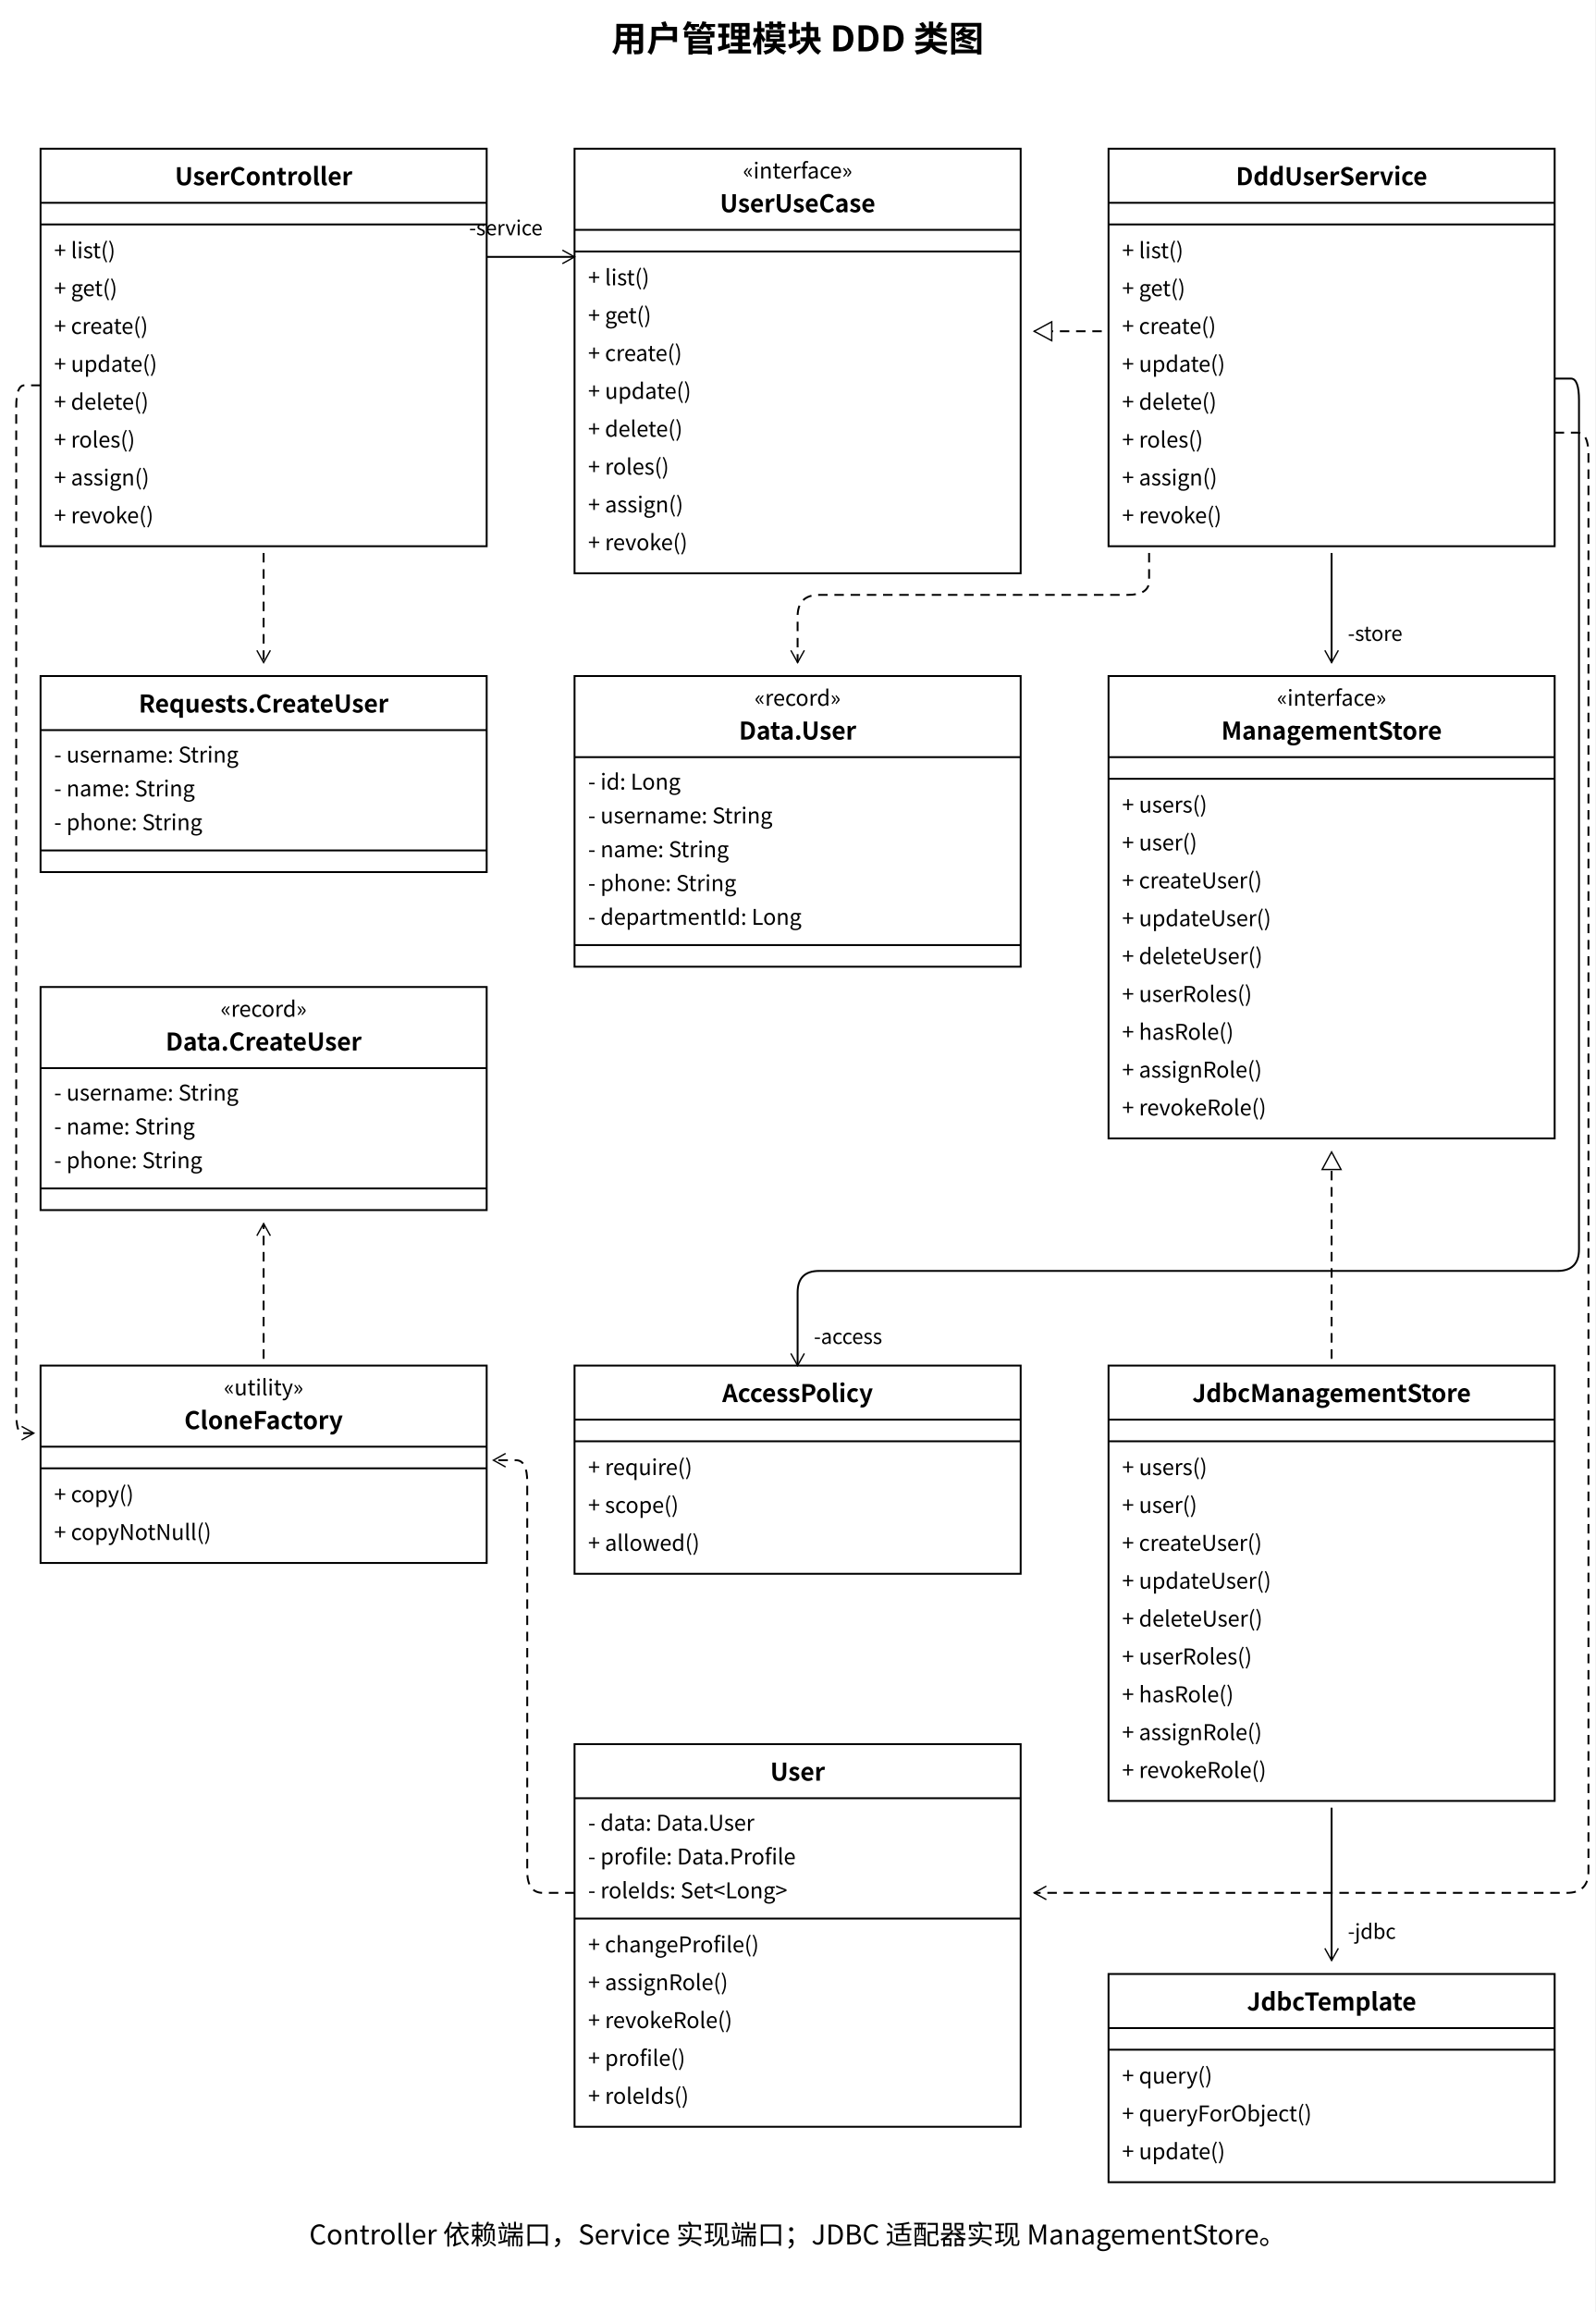
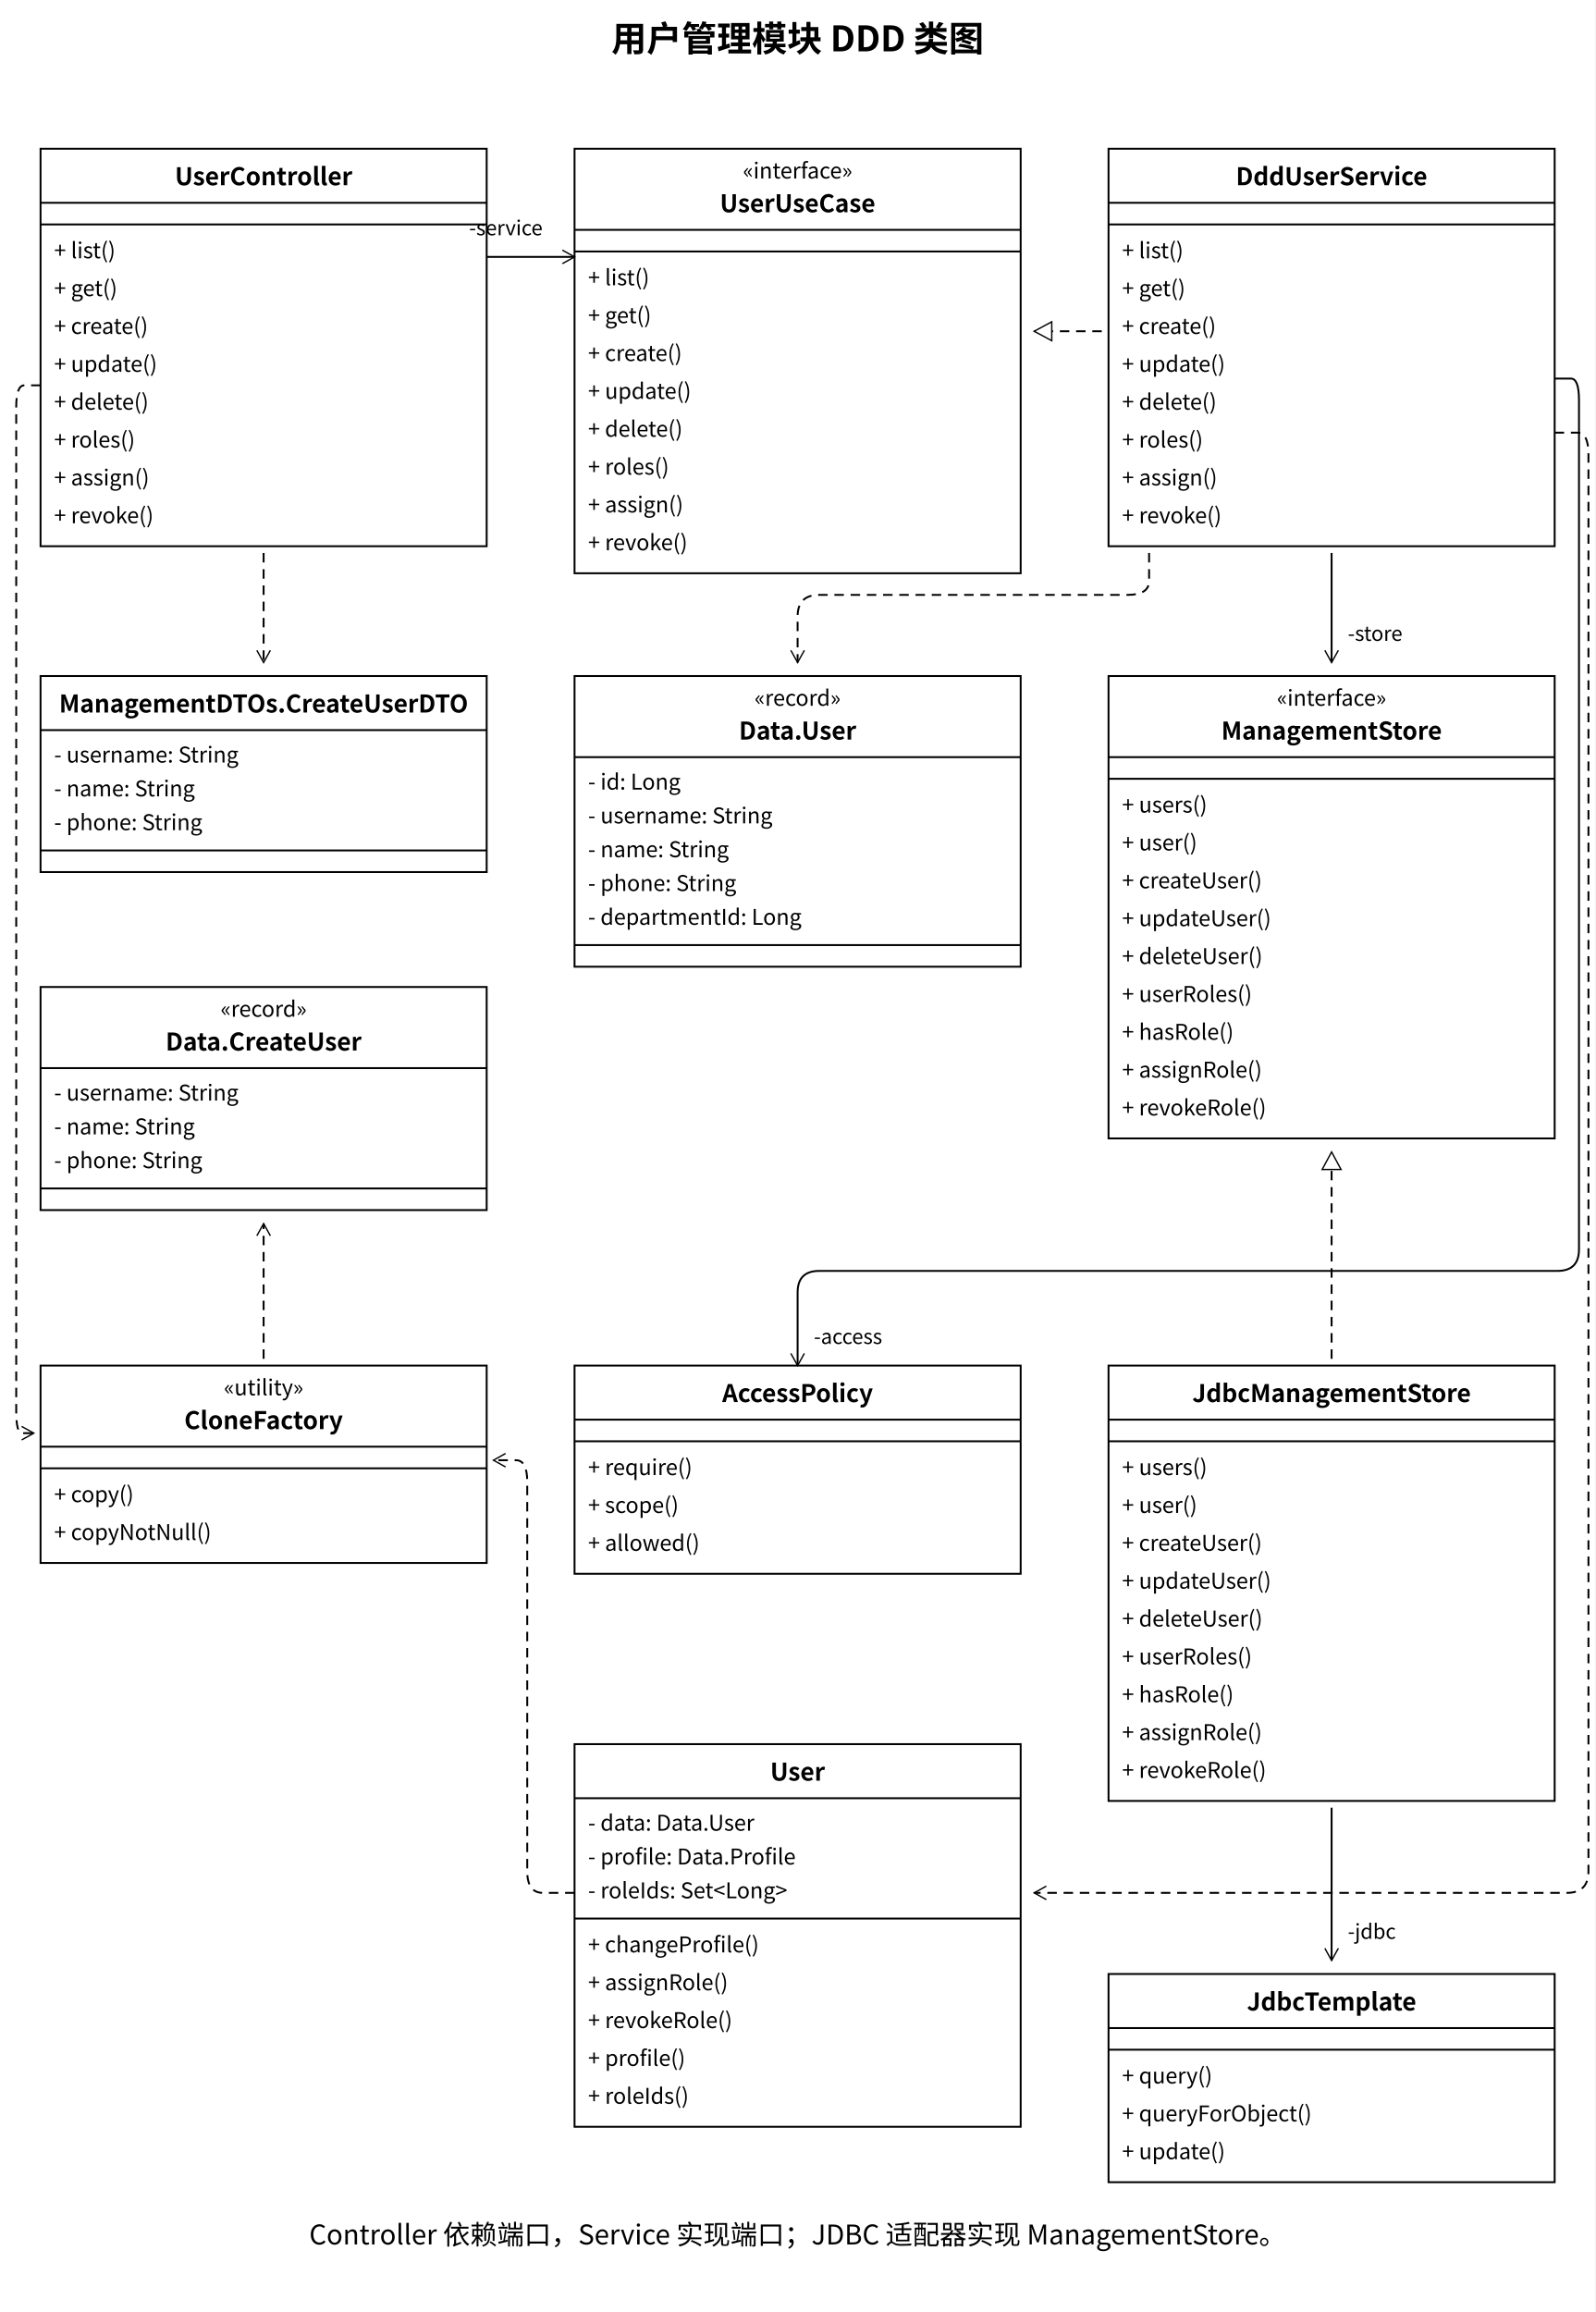
<svg xmlns="http://www.w3.org/2000/svg" width="1180" height="1710" viewBox="0 0 1180 1710">
  <style>text{font-family:'PingFang SC','Microsoft YaHei','Noto Sans CJK SC',system-ui,sans-serif;fill:black}</style>
  <defs>
    <marker id="open" markerWidth="12" markerHeight="12" refX="10" refY="6" orient="auto" markerUnits="userSpaceOnUse">
      <path d="M1,1 L10,6 L1,11" fill="none" stroke="black" />
    </marker>
    <marker id="filled" markerWidth="12" markerHeight="12" refX="10" refY="6" orient="auto" markerUnits="userSpaceOnUse">
      <path d="M1,1 L10,6 L1,11 Z" fill="black" />
    </marker>
    <marker id="triangle" markerWidth="16" markerHeight="16" refX="14" refY="8" orient="auto" markerUnits="userSpaceOnUse">
      <path d="M1,1 L14,8 L1,15 Z" fill="white" stroke="black" />
    </marker>
  </defs>
  <rect width="100%" height="100%" fill="white" />
  <text x="590.0" y="38" font-size="26" text-anchor="middle" font-weight="600">用户管理模块 DDD 类图</text>
  <rect x="30" y="110" width="330" height="294" rx="0" fill="white" stroke="black" stroke-width="1.4" />
  <text x="195.0" y="137" font-size="18" text-anchor="middle" font-weight="600">UserController</text>
  <path d="M 30,150 L 360,150" fill="none" stroke="black" stroke-width="1.4" />
  <path d="M 30,166 L 360,166" fill="none" stroke="black" stroke-width="1.4" />
  <text x="40" y="191" font-size="16" text-anchor="start" font-weight="400">+ list()</text>
  <text x="40" y="219" font-size="16" text-anchor="start" font-weight="400">+ get()</text>
  <text x="40" y="247" font-size="16" text-anchor="start" font-weight="400">+ create()</text>
  <text x="40" y="275" font-size="16" text-anchor="start" font-weight="400">+ update()</text>
  <text x="40" y="303" font-size="16" text-anchor="start" font-weight="400">+ delete()</text>
  <text x="40" y="331" font-size="16" text-anchor="start" font-weight="400">+ roles()</text>
  <text x="40" y="359" font-size="16" text-anchor="start" font-weight="400">+ assign()</text>
  <text x="40" y="387" font-size="16" text-anchor="start" font-weight="400">+ revoke()</text>
  <rect x="425" y="110" width="330" height="314" rx="0" fill="white" stroke="black" stroke-width="1.4" />
  <text x="590.0" y="132" font-size="16" text-anchor="middle" font-weight="400">«interface»</text>
  <text x="590.0" y="157" font-size="18" text-anchor="middle" font-weight="600">UserUseCase</text>
  <path d="M 425,170 L 755,170" fill="none" stroke="black" stroke-width="1.4" />
  <path d="M 425,186 L 755,186" fill="none" stroke="black" stroke-width="1.4" />
  <text x="435" y="211" font-size="16" text-anchor="start" font-weight="400">+ list()</text>
  <text x="435" y="239" font-size="16" text-anchor="start" font-weight="400">+ get()</text>
  <text x="435" y="267" font-size="16" text-anchor="start" font-weight="400">+ create()</text>
  <text x="435" y="295" font-size="16" text-anchor="start" font-weight="400">+ update()</text>
  <text x="435" y="323" font-size="16" text-anchor="start" font-weight="400">+ delete()</text>
  <text x="435" y="351" font-size="16" text-anchor="start" font-weight="400">+ roles()</text>
  <text x="435" y="379" font-size="16" text-anchor="start" font-weight="400">+ assign()</text>
  <text x="435" y="407" font-size="16" text-anchor="start" font-weight="400">+ revoke()</text>
  <rect x="820" y="110" width="330" height="294" rx="0" fill="white" stroke="black" stroke-width="1.4" />
  <text x="985.0" y="137" font-size="18" text-anchor="middle" font-weight="600">DddUserService</text>
  <path d="M 820,150 L 1150,150" fill="none" stroke="black" stroke-width="1.4" />
  <path d="M 820,166 L 1150,166" fill="none" stroke="black" stroke-width="1.4" />
  <text x="830" y="191" font-size="16" text-anchor="start" font-weight="400">+ list()</text>
  <text x="830" y="219" font-size="16" text-anchor="start" font-weight="400">+ get()</text>
  <text x="830" y="247" font-size="16" text-anchor="start" font-weight="400">+ create()</text>
  <text x="830" y="275" font-size="16" text-anchor="start" font-weight="400">+ update()</text>
  <text x="830" y="303" font-size="16" text-anchor="start" font-weight="400">+ delete()</text>
  <text x="830" y="331" font-size="16" text-anchor="start" font-weight="400">+ roles()</text>
  <text x="830" y="359" font-size="16" text-anchor="start" font-weight="400">+ assign()</text>
  <text x="830" y="387" font-size="16" text-anchor="start" font-weight="400">+ revoke()</text>
  <path d="M 360,190 L 425,190" fill="none" stroke="black" stroke-width="1.4" marker-end="url(#open)" />
  <text x="347" y="174" font-size="15" text-anchor="start" font-weight="400">-service</text>
  <path d="M 815,245 L 765,245" fill="none" stroke="black" stroke-width="1.4" stroke-dasharray="7 5" marker-end="url(#triangle)" />
  <rect x="30" y="500" width="330" height="145" rx="0" fill="white" stroke="black" stroke-width="1.4" />
-   <text x="195.0" y="527" font-size="18" text-anchor="middle" font-weight="600">Requests.CreateUser</text>
+   <text x="195.0" y="527" font-size="18" text-anchor="middle" font-weight="600">ManagementDTOs.CreateUserDTO</text>
  <path d="M 30,540 L 360,540" fill="none" stroke="black" stroke-width="1.4" />
  <text x="40" y="564" font-size="16" text-anchor="start" font-weight="400">- username: String</text>
  <text x="40" y="589" font-size="16" text-anchor="start" font-weight="400">- name: String</text>
  <text x="40" y="614" font-size="16" text-anchor="start" font-weight="400">- phone: String</text>
  <path d="M 30,629 L 360,629" fill="none" stroke="black" stroke-width="1.4" />
  <rect x="425" y="500" width="330" height="215" rx="0" fill="white" stroke="black" stroke-width="1.4" />
  <text x="590.0" y="522" font-size="16" text-anchor="middle" font-weight="400">«record»</text>
  <text x="590.0" y="547" font-size="18" text-anchor="middle" font-weight="600">Data.User</text>
  <path d="M 425,560 L 755,560" fill="none" stroke="black" stroke-width="1.4" />
  <text x="435" y="584" font-size="16" text-anchor="start" font-weight="400">- id: Long</text>
  <text x="435" y="609" font-size="16" text-anchor="start" font-weight="400">- username: String</text>
  <text x="435" y="634" font-size="16" text-anchor="start" font-weight="400">- name: String</text>
  <text x="435" y="659" font-size="16" text-anchor="start" font-weight="400">- phone: String</text>
  <text x="435" y="684" font-size="16" text-anchor="start" font-weight="400">- departmentId: Long</text>
  <path d="M 425,699 L 755,699" fill="none" stroke="black" stroke-width="1.4" />
  <rect x="820" y="500" width="330" height="342" rx="0" fill="white" stroke="black" stroke-width="1.4" />
  <text x="985.0" y="522" font-size="16" text-anchor="middle" font-weight="400">«interface»</text>
  <text x="985.0" y="547" font-size="18" text-anchor="middle" font-weight="600">ManagementStore</text>
  <path d="M 820,560 L 1150,560" fill="none" stroke="black" stroke-width="1.4" />
  <path d="M 820,576 L 1150,576" fill="none" stroke="black" stroke-width="1.4" />
  <text x="830" y="601" font-size="16" text-anchor="start" font-weight="400">+ users()</text>
  <text x="830" y="629" font-size="16" text-anchor="start" font-weight="400">+ user()</text>
  <text x="830" y="657" font-size="16" text-anchor="start" font-weight="400">+ createUser()</text>
  <text x="830" y="685" font-size="16" text-anchor="start" font-weight="400">+ updateUser()</text>
  <text x="830" y="713" font-size="16" text-anchor="start" font-weight="400">+ deleteUser()</text>
  <text x="830" y="741" font-size="16" text-anchor="start" font-weight="400">+ userRoles()</text>
  <text x="830" y="769" font-size="16" text-anchor="start" font-weight="400">+ hasRole()</text>
  <text x="830" y="797" font-size="16" text-anchor="start" font-weight="400">+ assignRole()</text>
  <text x="830" y="825" font-size="16" text-anchor="start" font-weight="400">+ revokeRole()</text>
  <path d="M 850,409 L 850.0,429.667 Q 850,440 834.0,440.0 L 606.0,440.0 Q 590,440 590.0,456.0 L 590,490" fill="none" stroke="black" stroke-width="1.4" stroke-dasharray="7 5" marker-end="url(#open)" />
  <path d="M 985,409 L 985,490" fill="none" stroke="black" stroke-width="1.4" marker-end="url(#open)" />
  <text x="997" y="474" font-size="15" text-anchor="start" font-weight="400">-store</text>
  <rect x="30" y="730" width="330" height="165" rx="0" fill="white" stroke="black" stroke-width="1.4" />
  <text x="195.0" y="752" font-size="16" text-anchor="middle" font-weight="400">«record»</text>
  <text x="195.0" y="777" font-size="18" text-anchor="middle" font-weight="600">Data.CreateUser</text>
  <path d="M 30,790 L 360,790" fill="none" stroke="black" stroke-width="1.4" />
  <text x="40" y="814" font-size="16" text-anchor="start" font-weight="400">- username: String</text>
  <text x="40" y="839" font-size="16" text-anchor="start" font-weight="400">- name: String</text>
  <text x="40" y="864" font-size="16" text-anchor="start" font-weight="400">- phone: String</text>
  <path d="M 30,879 L 360,879" fill="none" stroke="black" stroke-width="1.4" />
  <rect x="30" y="1010" width="330" height="146" rx="0" fill="white" stroke="black" stroke-width="1.4" />
  <text x="195.0" y="1032" font-size="16" text-anchor="middle" font-weight="400">«utility»</text>
  <text x="195.0" y="1057" font-size="18" text-anchor="middle" font-weight="600">CloneFactory</text>
  <path d="M 30,1070 L 360,1070" fill="none" stroke="black" stroke-width="1.4" />
  <path d="M 30,1086 L 360,1086" fill="none" stroke="black" stroke-width="1.4" />
  <text x="40" y="1111" font-size="16" text-anchor="start" font-weight="400">+ copy()</text>
  <text x="40" y="1139" font-size="16" text-anchor="start" font-weight="400">+ copyNotNull()</text>
  <rect x="425" y="1010" width="330" height="154" rx="0" fill="white" stroke="black" stroke-width="1.4" />
  <text x="590.0" y="1037" font-size="18" text-anchor="middle" font-weight="600">AccessPolicy</text>
  <path d="M 425,1050 L 755,1050" fill="none" stroke="black" stroke-width="1.4" />
  <path d="M 425,1066 L 755,1066" fill="none" stroke="black" stroke-width="1.4" />
  <text x="435" y="1091" font-size="16" text-anchor="start" font-weight="400">+ require()</text>
  <text x="435" y="1119" font-size="16" text-anchor="start" font-weight="400">+ scope()</text>
  <text x="435" y="1147" font-size="16" text-anchor="start" font-weight="400">+ allowed()</text>
  <rect x="820" y="1010" width="330" height="322" rx="0" fill="white" stroke="black" stroke-width="1.4" />
  <text x="985.0" y="1037" font-size="18" text-anchor="middle" font-weight="600">JdbcManagementStore</text>
  <path d="M 820,1050 L 1150,1050" fill="none" stroke="black" stroke-width="1.4" />
  <path d="M 820,1066 L 1150,1066" fill="none" stroke="black" stroke-width="1.4" />
  <text x="830" y="1091" font-size="16" text-anchor="start" font-weight="400">+ users()</text>
  <text x="830" y="1119" font-size="16" text-anchor="start" font-weight="400">+ user()</text>
  <text x="830" y="1147" font-size="16" text-anchor="start" font-weight="400">+ createUser()</text>
  <text x="830" y="1175" font-size="16" text-anchor="start" font-weight="400">+ updateUser()</text>
  <text x="830" y="1203" font-size="16" text-anchor="start" font-weight="400">+ deleteUser()</text>
  <text x="830" y="1231" font-size="16" text-anchor="start" font-weight="400">+ userRoles()</text>
  <text x="830" y="1259" font-size="16" text-anchor="start" font-weight="400">+ hasRole()</text>
  <text x="830" y="1287" font-size="16" text-anchor="start" font-weight="400">+ assignRole()</text>
  <text x="830" y="1315" font-size="16" text-anchor="start" font-weight="400">+ revokeRole()</text>
  <path d="M 985,1005 L 985,852" fill="none" stroke="black" stroke-width="1.4" stroke-dasharray="7 5" marker-end="url(#triangle)" />
  <path d="M 30,285 L 18.0,285.0 Q 12,285 12.0,301.0 L 12.0,1044.0 Q 12,1060 16.333,1060.0 L 25,1060" fill="none" stroke="black" stroke-width="1.4" stroke-dasharray="7 5" marker-end="url(#open)" />
  <path d="M 195,409 L 195,490" fill="none" stroke="black" stroke-width="1.4" stroke-dasharray="7 5" marker-end="url(#open)" />
  <path d="M 195,1005 L 195,905" fill="none" stroke="black" stroke-width="1.4" stroke-dasharray="7 5" marker-end="url(#open)" />
  <path d="M 1150,280 L 1162.0,280.0 Q 1168,280 1168.0,296.0 L 1168.0,924.0 Q 1168,940 1152.0,940.0 L 606.0,940.0 Q 590,940 590.0,956.0 L 590,1010" fill="none" stroke="black" stroke-width="1.4" marker-end="url(#open)" />
  <text x="602" y="994" font-size="15" text-anchor="start" font-weight="400">-access</text>
  <rect x="425" y="1290" width="330" height="283" rx="0" fill="white" stroke="black" stroke-width="1.4" />
  <text x="590.0" y="1317" font-size="18" text-anchor="middle" font-weight="600">User</text>
  <path d="M 425,1330 L 755,1330" fill="none" stroke="black" stroke-width="1.4" />
  <text x="435" y="1354" font-size="16" text-anchor="start" font-weight="400">- data: Data.User</text>
  <text x="435" y="1379" font-size="16" text-anchor="start" font-weight="400">- profile: Data.Profile</text>
  <text x="435" y="1404" font-size="16" text-anchor="start" font-weight="400">- roleIds: Set&lt;Long&gt;</text>
  <path d="M 425,1419 L 755,1419" fill="none" stroke="black" stroke-width="1.4" />
  <text x="435" y="1444" font-size="16" text-anchor="start" font-weight="400">+ changeProfile()</text>
  <text x="435" y="1472" font-size="16" text-anchor="start" font-weight="400">+ assignRole()</text>
  <text x="435" y="1500" font-size="16" text-anchor="start" font-weight="400">+ revokeRole()</text>
  <text x="435" y="1528" font-size="16" text-anchor="start" font-weight="400">+ profile()</text>
  <text x="435" y="1556" font-size="16" text-anchor="start" font-weight="400">+ roleIds()</text>
  <path d="M 425,1400 L 401.667,1400.0 Q 390,1400 390.0,1384.0 L 390.0,1096.0 Q 390,1080 381.667,1080.0 L 365,1080" fill="none" stroke="black" stroke-width="1.4" stroke-dasharray="7 5" marker-end="url(#open)" />
  <path d="M 1150,320 L 1166.667,320.0 Q 1175,320 1175.0,336.0 L 1175.0,1384.0 Q 1175,1400 1159.0,1400.0 L 765,1400" fill="none" stroke="black" stroke-width="1.4" stroke-dasharray="7 5" marker-end="url(#open)" />
  <rect x="820" y="1460" width="330" height="154" rx="0" fill="white" stroke="black" stroke-width="1.4" />
  <text x="985.0" y="1487" font-size="18" text-anchor="middle" font-weight="600">JdbcTemplate</text>
  <path d="M 820,1500 L 1150,1500" fill="none" stroke="black" stroke-width="1.4" />
  <path d="M 820,1516 L 1150,1516" fill="none" stroke="black" stroke-width="1.4" />
  <text x="830" y="1541" font-size="16" text-anchor="start" font-weight="400">+ query()</text>
  <text x="830" y="1569" font-size="16" text-anchor="start" font-weight="400">+ queryForObject()</text>
  <text x="830" y="1597" font-size="16" text-anchor="start" font-weight="400">+ update()</text>
  <path d="M 985,1337 L 985,1450" fill="none" stroke="black" stroke-width="1.4" marker-end="url(#open)" />
  <text x="997" y="1434" font-size="15" text-anchor="start" font-weight="400">-jdbc</text>
  <text x="590" y="1660" font-size="20" text-anchor="middle" font-weight="400">Controller 依赖端口，Service 实现端口；JDBC 适配器实现 ManagementStore。</text>
</svg>
